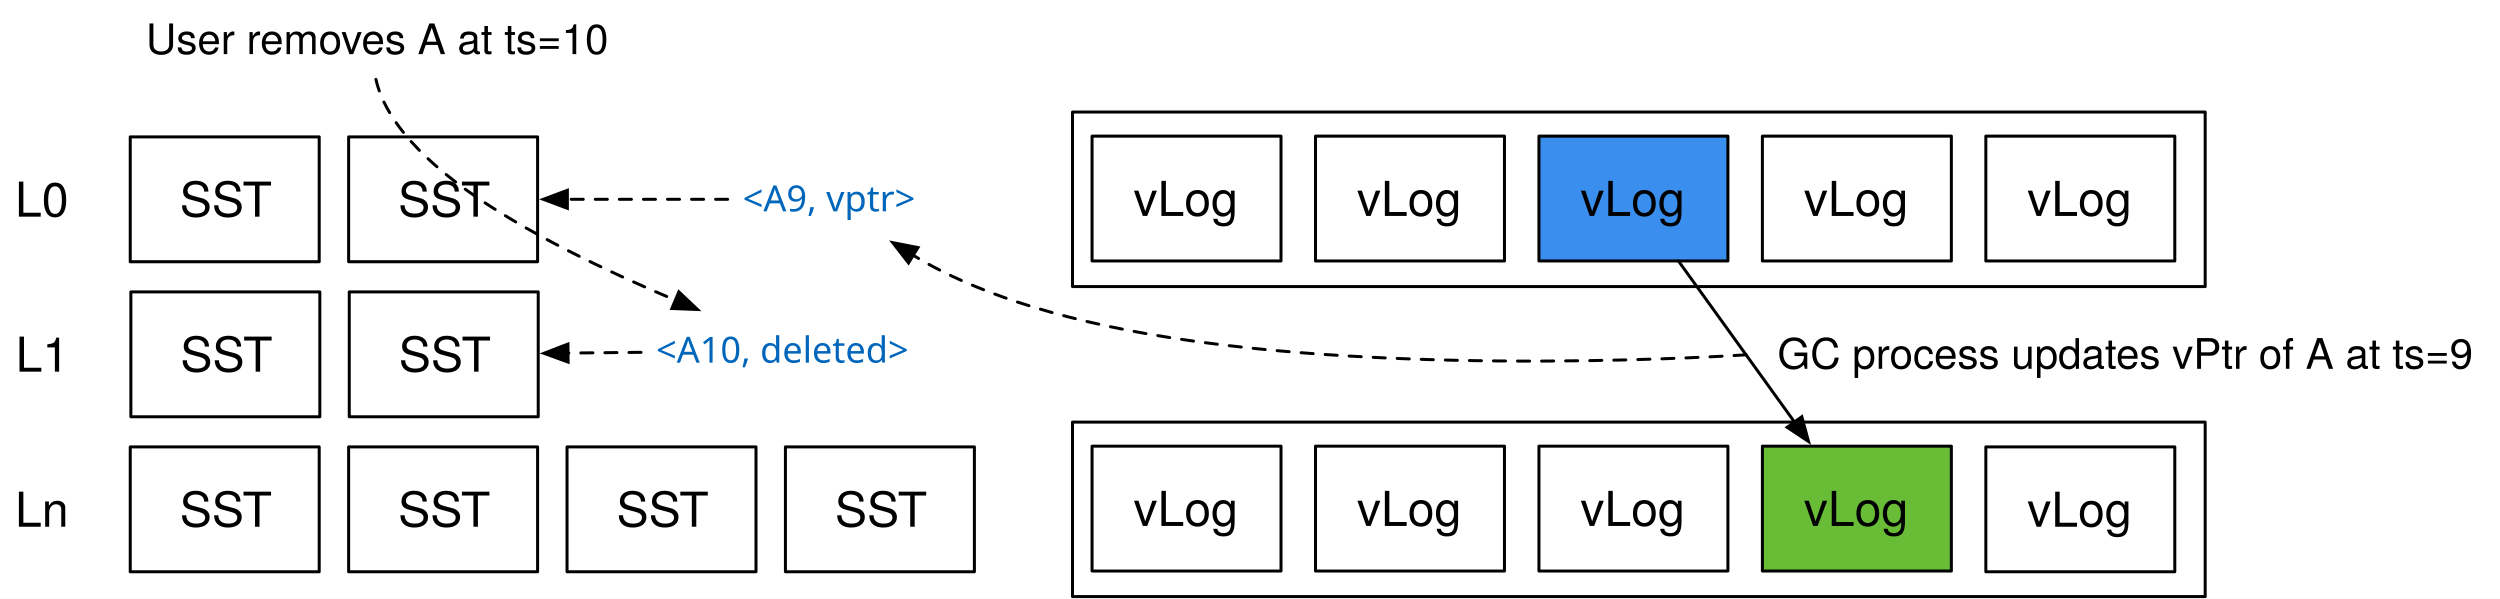
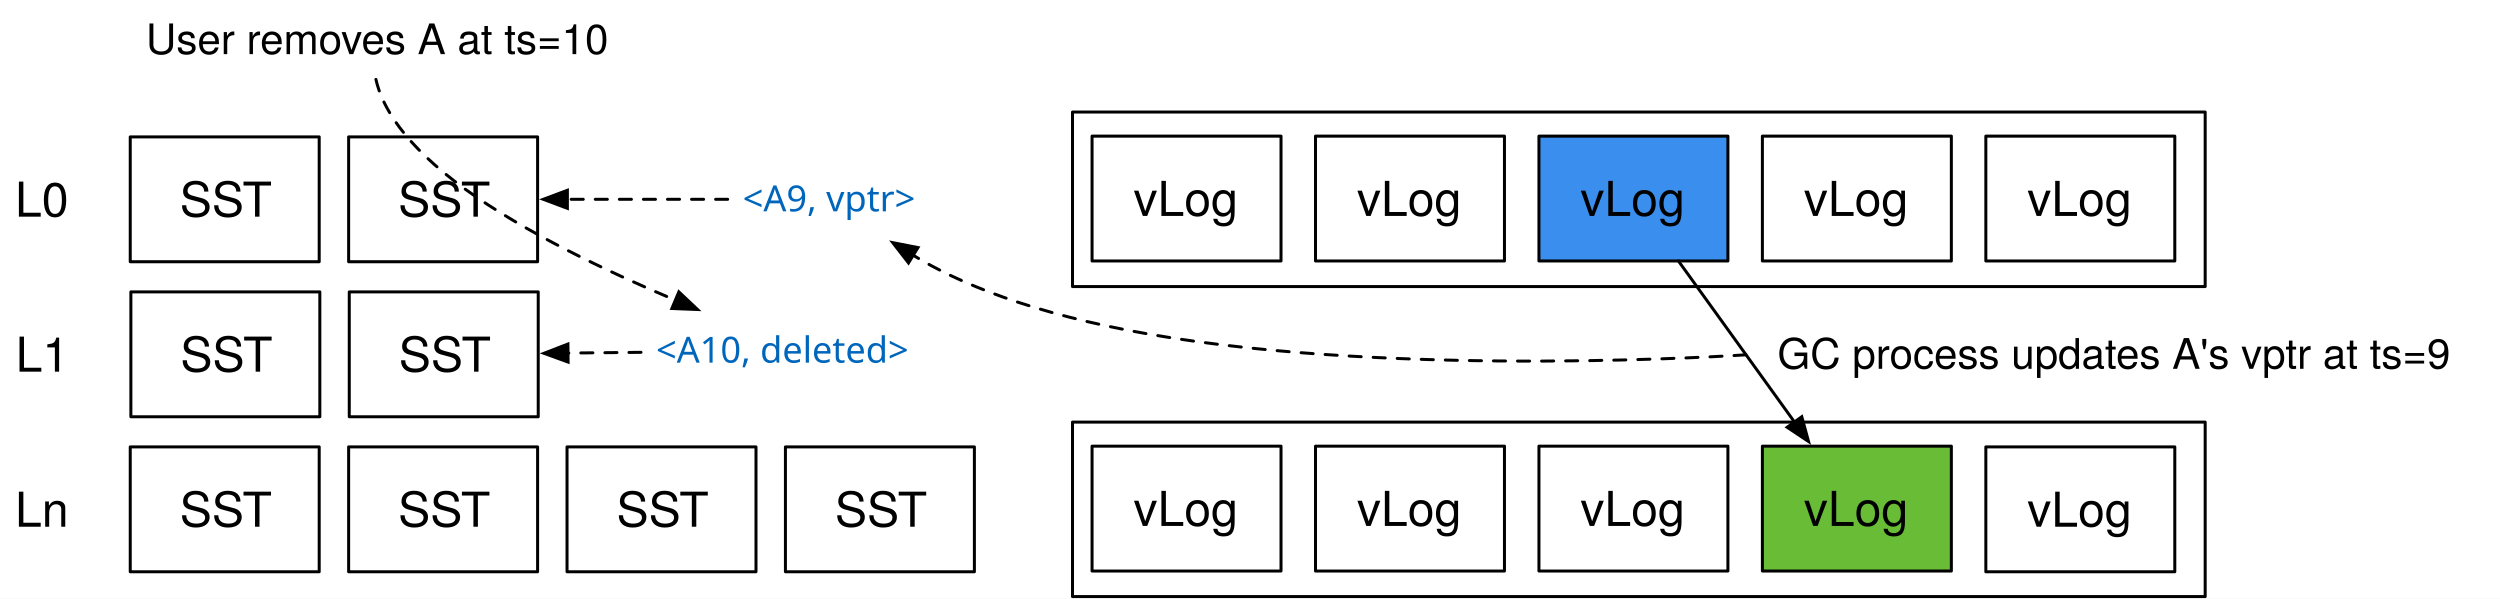
<svg xmlns="http://www.w3.org/2000/svg" version="1.1" viewBox="171 278 831 199" width="831" height="199">
  <defs>
    <marker orient="auto" overflow="visible" markerUnits="strokeWidth" id="FilledArrow_Marker" stroke-linejoin="miter" stroke-miterlimit="10" viewBox="-1 -4 10 8" markerWidth="10" markerHeight="8" color="black">
      <g>
        <path d="M 8 0 L 0 -3 L 0 3 Z" fill="currentColor" stroke="currentColor" stroke-width="1" />
      </g>
    </marker>
  </defs>
  <g id="gc-consistency-badger" stroke="none" fill-opacity="1" fill="none" stroke-opacity="1" stroke-dasharray="none">
    <rect fill="white" x="171" y="278" width="831" height="199" />
    <g id="gc-consistency-badger_Layer_1">
      <g id="Graphic_2">
        <rect x="286.887" y="323.5" width="62.81" height="41.5" fill="white" />
        <rect x="286.887" y="323.5" width="62.81" height="41.5" stroke="black" stroke-linecap="round" stroke-linejoin="round" stroke-width="1" />
        <text transform="translate(291.8868 335.026)" fill="black">
          <tspan font-family="Helvetica Neue" font-size="16" fill="black" x="11.445" y="15">SST</tspan>
        </text>
      </g>
      <g id="Graphic_5">
        <text transform="translate(176 335.026)" fill="black">
          <tspan font-family="Helvetica Neue" font-size="16" fill="black" x="6394885e-19" y="15">L0</tspan>
        </text>
      </g>
      <g id="Graphic_8">
        <rect x="214.5" y="375.026" width="62.81" height="41.5" fill="white" />
        <rect x="214.5" y="375.026" width="62.81" height="41.5" stroke="black" stroke-linecap="round" stroke-linejoin="round" stroke-width="1" />
        <text transform="translate(219.5 386.552)" fill="black">
          <tspan font-family="Helvetica Neue" font-size="16" fill="black" x="11.445" y="15">SST</tspan>
        </text>
      </g>
      <g id="Graphic_7">
        <rect x="287.095" y="375.026" width="62.81" height="41.5" fill="white" />
        <rect x="287.095" y="375.026" width="62.81" height="41.5" stroke="black" stroke-linecap="round" stroke-linejoin="round" stroke-width="1" />
        <text transform="translate(292.0948 386.552)" fill="black">
          <tspan font-family="Helvetica Neue" font-size="16" fill="black" x="11.445" y="15">SST</tspan>
        </text>
      </g>
      <g id="Graphic_10">
        <text transform="translate(176.208 386.552)" fill="black">
          <tspan font-family="Helvetica Neue" font-size="16" fill="black" x="6394885e-19" y="15">L1</tspan>
        </text>
      </g>
      <g id="Graphic_13">
        <rect x="286.887" y="426.552" width="62.81" height="41.5" fill="white" />
        <rect x="286.887" y="426.552" width="62.81" height="41.5" stroke="black" stroke-linecap="round" stroke-linejoin="round" stroke-width="1" />
        <text transform="translate(291.8868 438.078)" fill="black">
          <tspan font-family="Helvetica Neue" font-size="16" fill="black" x="11.445" y="15">SST</tspan>
        </text>
      </g>
      <g id="Graphic_12">
        <rect x="359.482" y="426.552" width="62.81" height="41.5" fill="white" />
        <rect x="359.482" y="426.552" width="62.81" height="41.5" stroke="black" stroke-linecap="round" stroke-linejoin="round" stroke-width="1" />
        <text transform="translate(364.4817 438.078)" fill="black">
          <tspan font-family="Helvetica Neue" font-size="16" fill="black" x="11.445" y="15">SST</tspan>
        </text>
      </g>
      <g id="Graphic_11">
        <text transform="translate(176 438.078)" fill="black">
          <tspan font-family="Helvetica Neue" font-size="16" fill="black" x="6394885e-19" y="15">Ln</tspan>
        </text>
      </g>
      <g id="Graphic_15">
        <rect x="214.292" y="426.552" width="62.81" height="41.5" fill="white" />
        <rect x="214.292" y="426.552" width="62.81" height="41.5" stroke="black" stroke-linecap="round" stroke-linejoin="round" stroke-width="1" />
        <text transform="translate(219.292 438.078)" fill="black">
          <tspan font-family="Helvetica Neue" font-size="16" fill="black" x="11.445" y="15">SST</tspan>
        </text>
      </g>
      <g id="Graphic_16">
        <rect x="432.077" y="426.552" width="62.81" height="41.5" fill="white" />
        <rect x="432.077" y="426.552" width="62.81" height="41.5" stroke="black" stroke-linecap="round" stroke-linejoin="round" stroke-width="1" />
        <text transform="translate(437.0765 438.078)" fill="black">
          <tspan font-family="Helvetica Neue" font-size="16" fill="black" x="11.445" y="15">SST</tspan>
        </text>
      </g>
      <g id="Graphic_64">
        <rect x="214.292" y="323.5" width="62.81" height="41.5" fill="white" />
        <rect x="214.292" y="323.5" width="62.81" height="41.5" stroke="black" stroke-linecap="round" stroke-linejoin="round" stroke-width="1" />
        <text transform="translate(219.292 335.026)" fill="black">
          <tspan font-family="Helvetica Neue" font-size="16" fill="black" x="11.445" y="15">SST</tspan>
        </text>
      </g>
      <g id="Graphic_68">
        <text transform="translate(389.0704 386.552)" fill="#06b">
          <tspan font-family="Monaco" font-size="12" fill="#06b" x="0" y="12">&lt;A10, deleted&gt;</tspan>
        </text>
      </g>
      <g id="Graphic_69">
        <text transform="translate(417.8751 336.249)" fill="#06b">
          <tspan font-family="Monaco" font-size="12" fill="#06b" x="0" y="12">&lt;A9, vptr&gt;</tspan>
        </text>
      </g>
      <g id="Line_70">
        <line x1="384.07" y1="395.113" x2="359.805" y2="395.358" marker-end="url(#FilledArrow_Marker)" stroke="black" stroke-linecap="round" stroke-linejoin="round" stroke-dasharray="4.0,4.0" stroke-width="1" />
      </g>
      <g id="Line_71">
        <line x1="412.875" y1="344.25" x2="359.597" y2="344.25" marker-end="url(#FilledArrow_Marker)" stroke="black" stroke-linecap="round" stroke-linejoin="round" stroke-dasharray="4.0,4.0" stroke-width="1" />
      </g>
      <g id="Graphic_105">
        <rect x="527.5" y="315.25" width="376.5" height="58" fill="white" />
        <rect x="527.5" y="315.25" width="376.5" height="58" stroke="black" stroke-linecap="round" stroke-linejoin="round" stroke-width="1" />
      </g>
      <g id="Graphic_104">
        <rect x="534" y="323.25" width="62.81" height="41.5" fill="white" />
        <rect x="534" y="323.25" width="62.81" height="41.5" stroke="black" stroke-linecap="round" stroke-linejoin="round" stroke-width="1" />
        <text transform="translate(539 334.776)" fill="black">
          <tspan font-family="Helvetica Neue" font-size="16" fill="black" x="8.773" y="15">vLog</tspan>
        </text>
      </g>
      <g id="Graphic_103">
        <rect x="608.273" y="323.25" width="62.81" height="41.5" fill="white" />
        <rect x="608.273" y="323.25" width="62.81" height="41.5" stroke="black" stroke-linecap="round" stroke-linejoin="round" stroke-width="1" />
        <text transform="translate(613.2732 334.776)" fill="black">
          <tspan font-family="Helvetica Neue" font-size="16" fill="black" x="8.773" y="15">vLog</tspan>
        </text>
      </g>
      <g id="Graphic_102">
        <rect x="682.546" y="323.25" width="62.81" height="41.5" fill="#3a8eed" />
        <rect x="682.546" y="323.25" width="62.81" height="41.5" stroke="black" stroke-linecap="round" stroke-linejoin="round" stroke-width="1" />
        <text transform="translate(687.5463 334.776)" fill="black">
          <tspan font-family="Helvetica Neue" font-size="16" fill="black" x="8.773" y="15">vLog</tspan>
        </text>
      </g>
      <g id="Graphic_101">
        <rect x="756.819" y="323.25" width="62.81" height="41.5" fill="white" />
        <rect x="756.819" y="323.25" width="62.81" height="41.5" stroke="black" stroke-linecap="round" stroke-linejoin="round" stroke-width="1" />
        <text transform="translate(761.8195 334.776)" fill="black">
          <tspan font-family="Helvetica Neue" font-size="16" fill="black" x="8.773" y="15">vLog</tspan>
        </text>
      </g>
      <g id="Graphic_100">
        <rect x="831.093" y="323.25" width="62.81" height="41.5" fill="white" />
        <rect x="831.093" y="323.25" width="62.81" height="41.5" stroke="black" stroke-linecap="round" stroke-linejoin="round" stroke-width="1" />
        <text transform="translate(836.0926 334.776)" fill="black">
          <tspan font-family="Helvetica Neue" font-size="16" fill="black" x="8.773" y="15">vLog</tspan>
        </text>
      </g>
      <g id="Graphic_80">
        <rect x="527.5" y="418.302" width="376.5" height="58" fill="white" />
        <rect x="527.5" y="418.302" width="376.5" height="58" stroke="black" stroke-linecap="round" stroke-linejoin="round" stroke-width="1" />
      </g>
      <g id="Graphic_79">
        <rect x="534" y="426.302" width="62.81" height="41.5" fill="white" />
        <rect x="534" y="426.302" width="62.81" height="41.5" stroke="black" stroke-linecap="round" stroke-linejoin="round" stroke-width="1" />
        <text transform="translate(539 437.828)" fill="black">
          <tspan font-family="Helvetica Neue" font-size="16" fill="black" x="8.773" y="15">vLog</tspan>
        </text>
      </g>
      <g id="Graphic_78">
        <rect x="608.273" y="426.302" width="62.81" height="41.5" fill="white" />
        <rect x="608.273" y="426.302" width="62.81" height="41.5" stroke="black" stroke-linecap="round" stroke-linejoin="round" stroke-width="1" />
        <text transform="translate(613.2732 437.828)" fill="black">
          <tspan font-family="Helvetica Neue" font-size="16" fill="black" x="8.773" y="15">vLog</tspan>
        </text>
      </g>
      <g id="Graphic_77">
        <rect x="756.819" y="426.302" width="62.81" height="41.5" fill="#68bc36" />
        <rect x="756.819" y="426.302" width="62.81" height="41.5" stroke="black" stroke-linecap="round" stroke-linejoin="round" stroke-width="1" />
        <text transform="translate(761.8195 437.828)" fill="black">
          <tspan font-family="Helvetica Neue" font-size="16" fill="black" x="8.773" y="15">vLog</tspan>
        </text>
      </g>
      <g id="Graphic_74">
        <rect x="682.546" y="426.302" width="62.81" height="41.5" fill="white" />
        <rect x="682.546" y="426.302" width="62.81" height="41.5" stroke="black" stroke-linecap="round" stroke-linejoin="round" stroke-width="1" />
        <text transform="translate(687.5463 437.828)" fill="black">
          <tspan font-family="Helvetica Neue" font-size="16" fill="black" x="8.773" y="15">vLog</tspan>
        </text>
      </g>
      <g id="Line_106">
        <line x1="728.907" y1="364.75" x2="767.481" y2="418.271" marker-end="url(#FilledArrow_Marker)" stroke="black" stroke-linecap="round" stroke-linejoin="round" stroke-width="1" />
      </g>
      <g id="Line_107">
        <path d="M 751.385 395.938 C 751.385 395.938 637.545 403.774 553.261 389.13 C 513.561 382.233 489.211 371.876 474.559 362.849" marker-end="url(#FilledArrow_Marker)" stroke="black" stroke-linecap="round" stroke-linejoin="round" stroke-dasharray="4.0,4.0" stroke-width="1" />
      </g>
      <g id="Line_108">
        <path d="M 295.958 304.392 C 297.917 313.201 304.977 325.91 325.725 340.942 C 345.282 355.113 372.551 368.123 395.488 377.778" marker-end="url(#FilledArrow_Marker)" stroke="black" stroke-linecap="round" stroke-linejoin="round" stroke-dasharray="4.0,4.0" stroke-width="1" />
      </g>
      <g id="Graphic_109">
        <text transform="translate(219.5 283)" fill="black">
          <tspan font-family="Helvetica Neue" font-size="14" fill="black" x="0" y="13">User removes A at ts=10</tspan>
        </text>
      </g>
      <g id="Graphic_110">
        <text transform="translate(761.8195 387.58)" fill="black">
-           <tspan font-family="Helvetica Neue" font-size="14" fill="black" x="0" y="13">GC process updates vPtr of A at ts=9</tspan>
+           <tspan font-family="Helvetica Neue" font-size="14" fill="black" x="0" y="13">GC process updates A's vptr at ts=9</tspan>
        </text>
      </g>
      <g id="Graphic_111">
        <rect x="831.093" y="426.552" width="62.81" height="41.5" fill="white" />
        <rect x="831.093" y="426.552" width="62.81" height="41.5" stroke="black" stroke-linecap="round" stroke-linejoin="round" stroke-width="1" />
        <text transform="translate(836.0926 438.078)" fill="black">
          <tspan font-family="Helvetica Neue" font-size="16" fill="black" x="8.773" y="15">vLog</tspan>
        </text>
      </g>
    </g>
  </g>
</svg>
